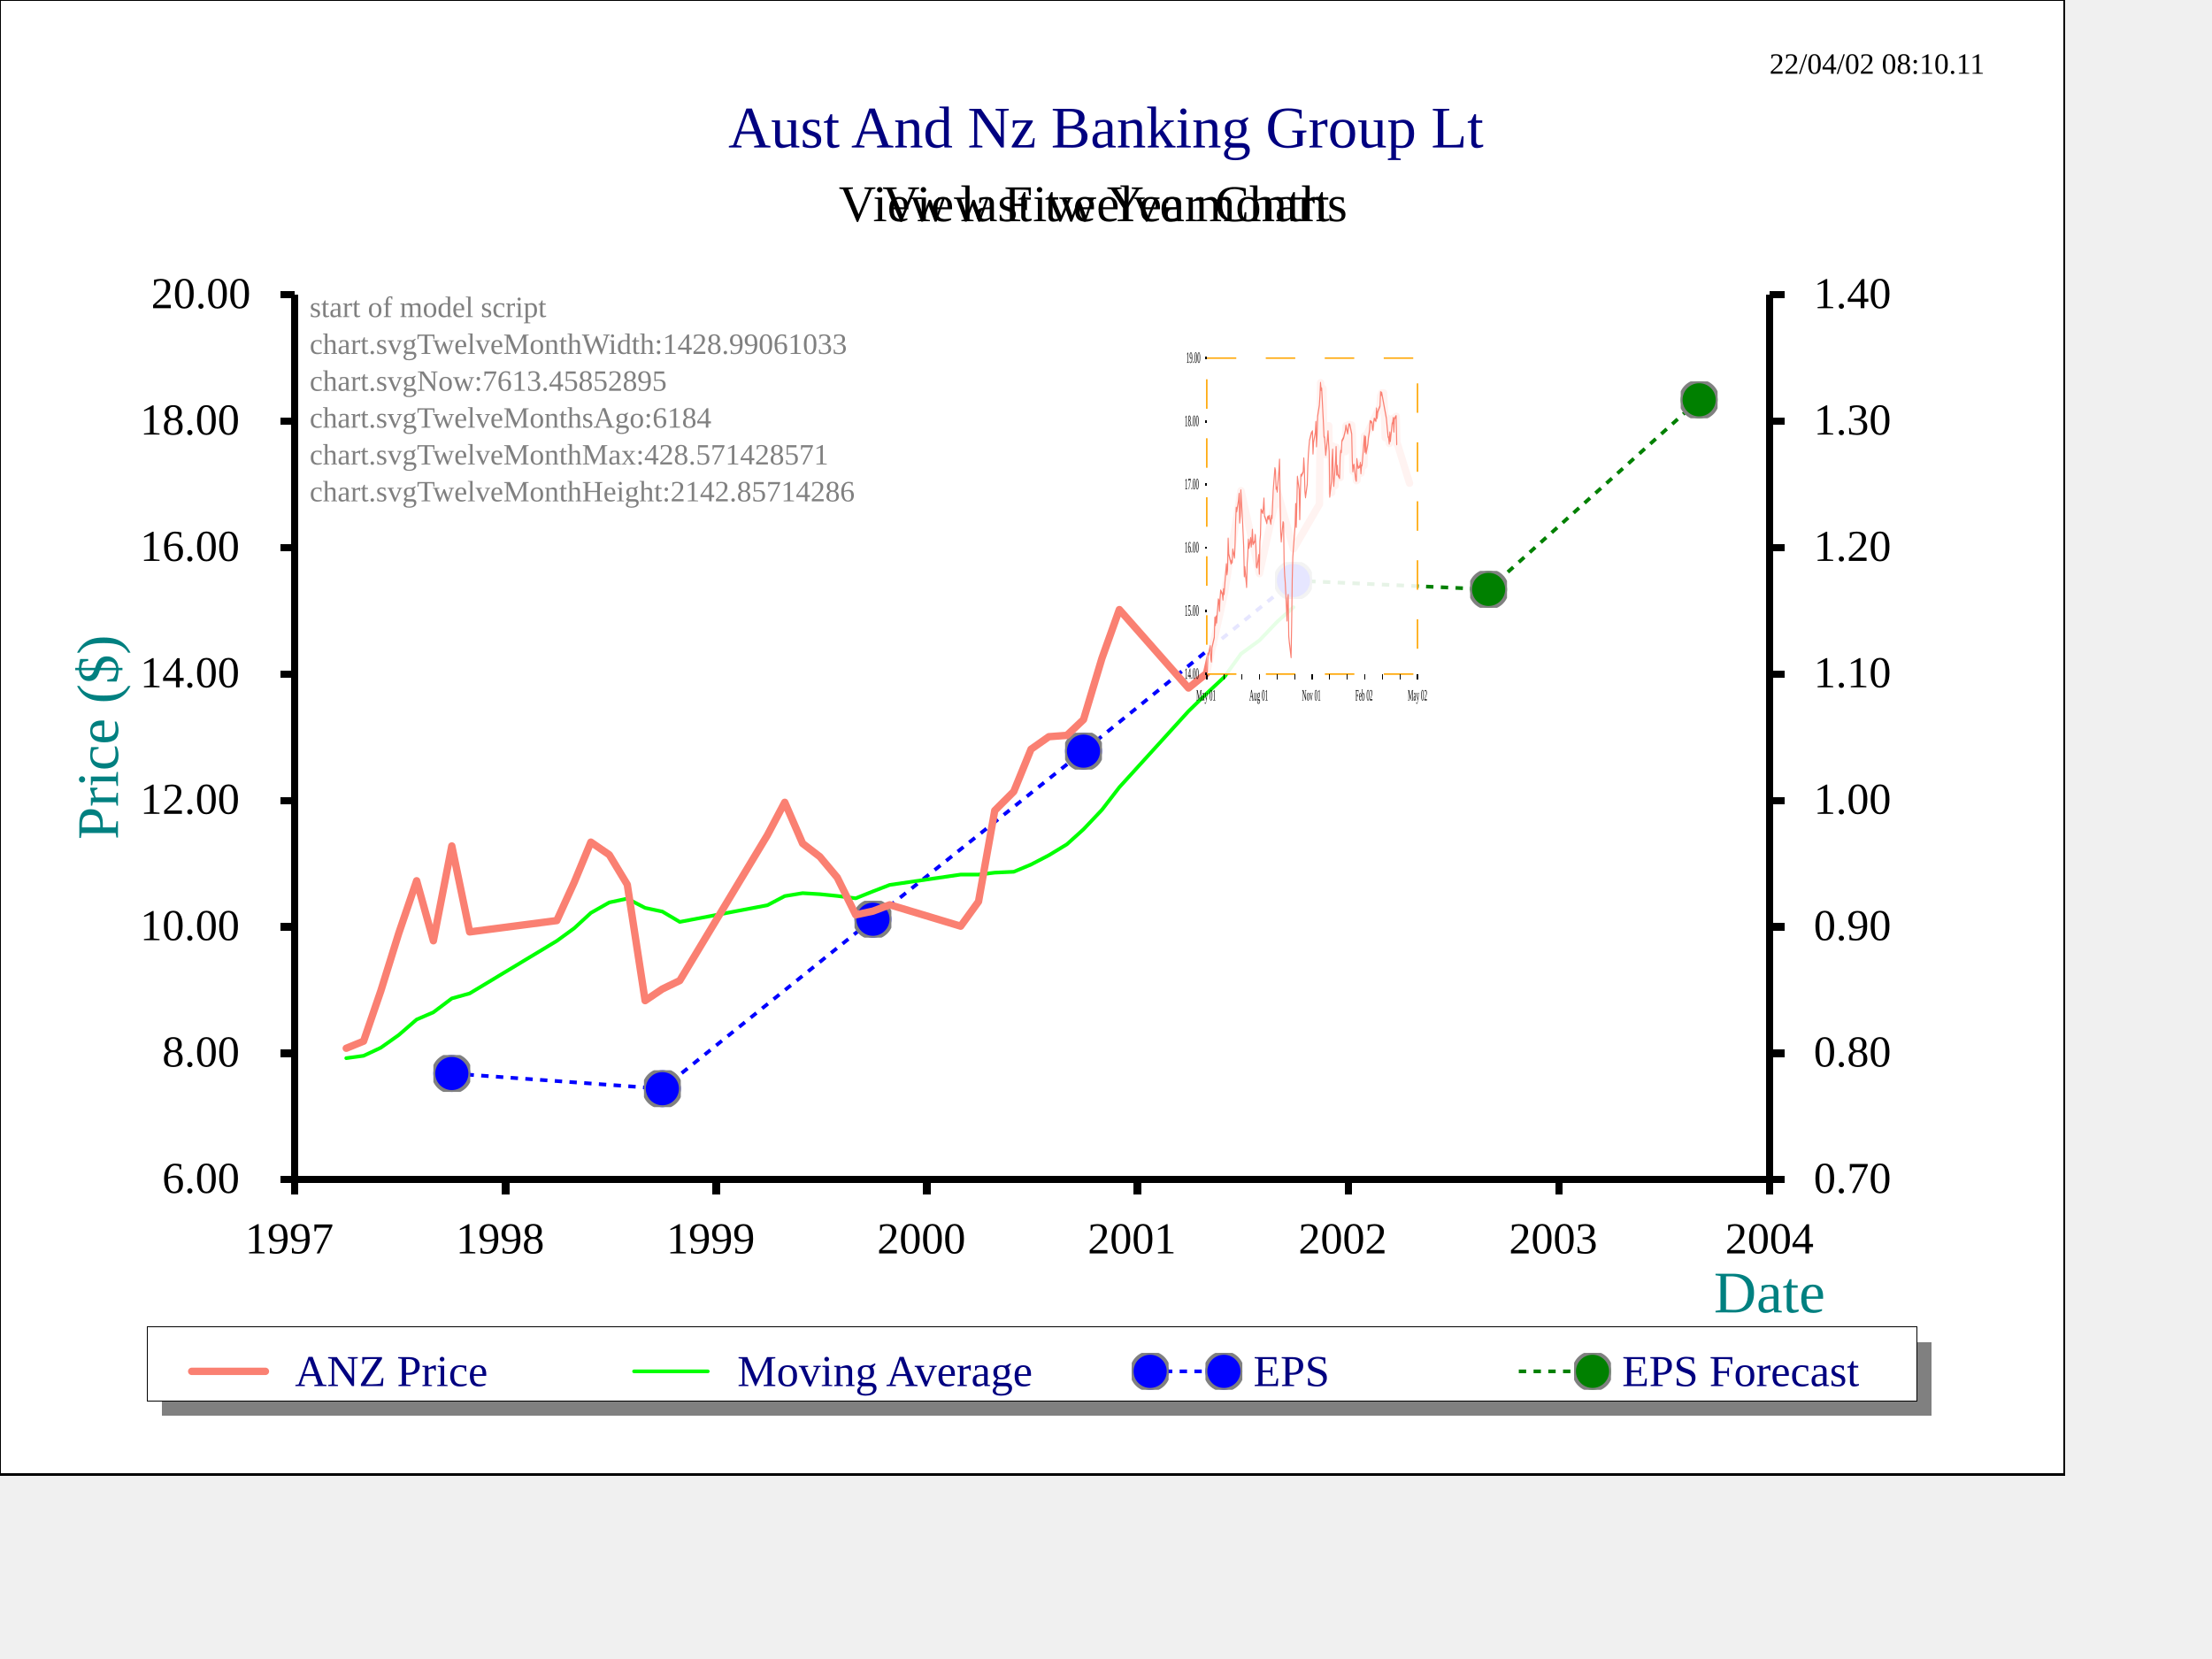
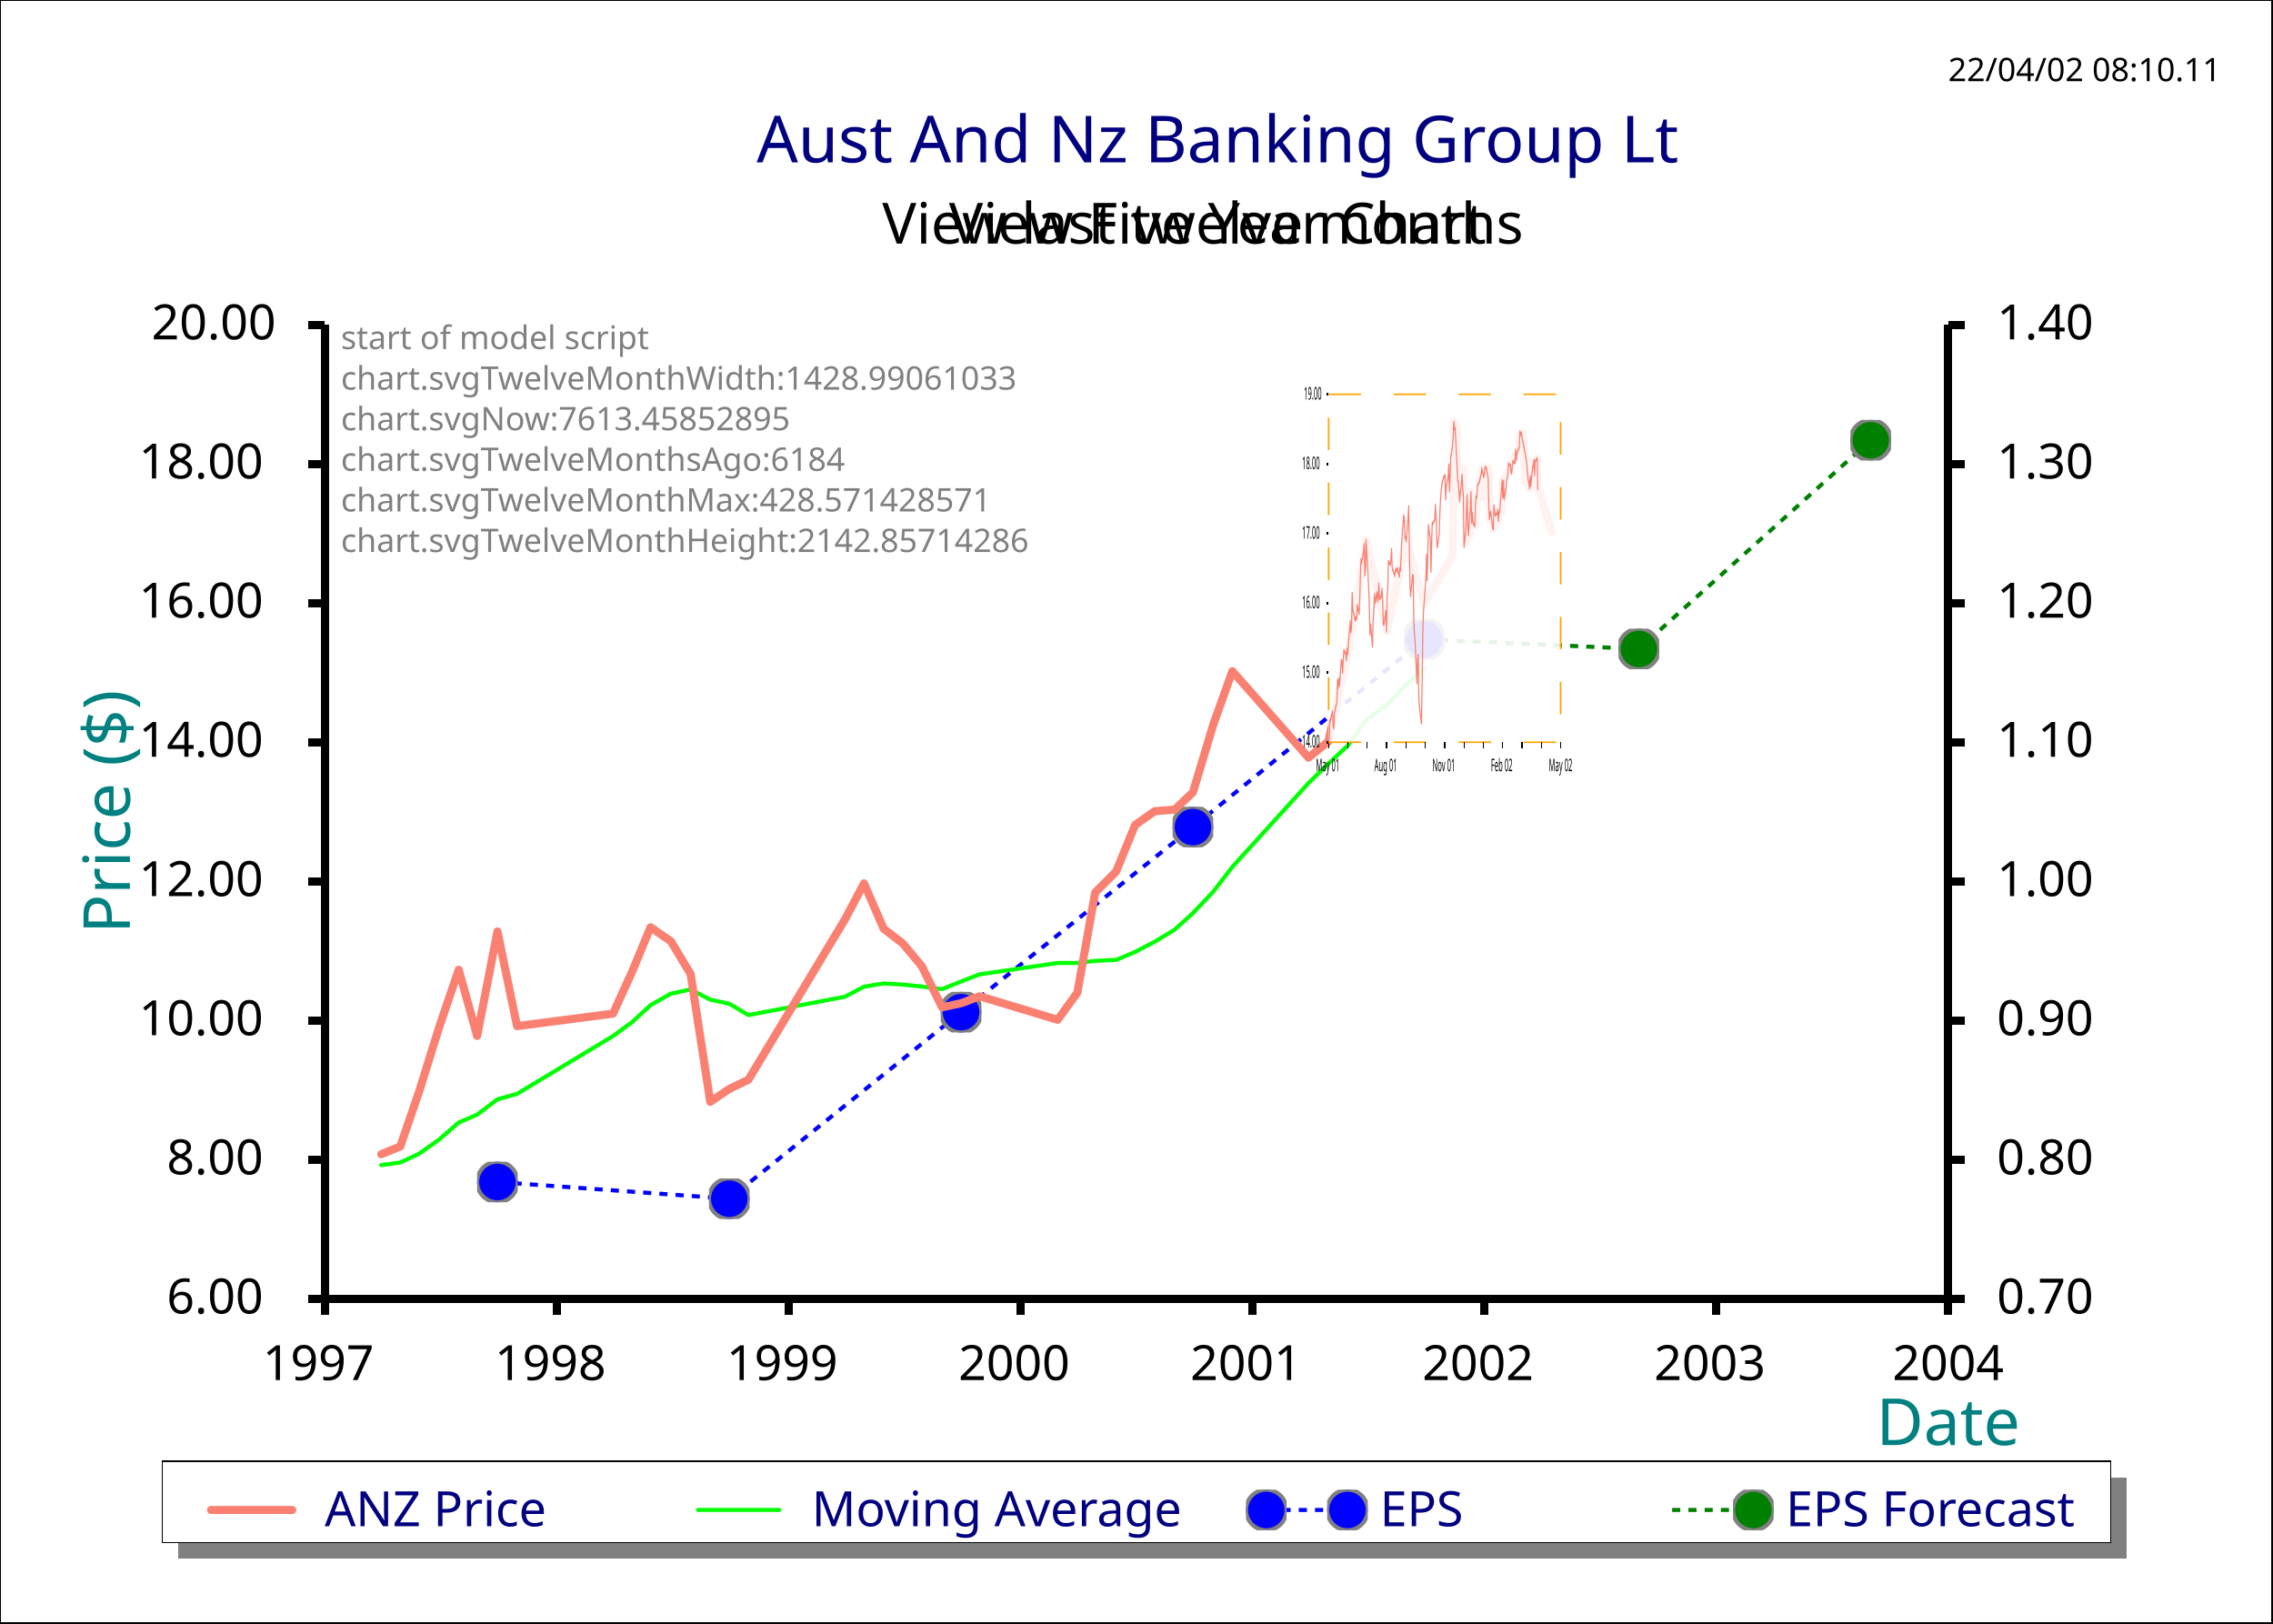
- <svg xmlns="http://www.w3.org/2000/svg" xmlns:xlink="http://www.w3.org/1999/xlink" width="800px" height="600px" viewBox="0 0 15001 10001" preserveAspectRatio="xMidYMin meet" zoomAndPan="magnify">
+ <svg xmlns="http://www.w3.org/2000/svg" xmlns:xlink="http://www.w3.org/1999/xlink" width="100%" height="100%" viewBox="0 0 14001 10001" preserveAspectRatio="xMidYMid meet" zoomAndPan="magnify">
  <style type="text/css">
		
+ 		text { font-family: sans-serif; }
		text.chartTitle { fill:navy; font-size:400; text-anchor:middle; }
		path.price          { stroke:salmon ; stroke-width:50; stroke-linejoin:round; stroke-linecap:round; fill:none; }
		path.movingAverage  { stroke:lime ; stroke-width:25; stroke-linejoin:round; stroke-linecap:round; fill:none; }
		path.eps            { stroke:blue ; marker:url(#epsMarker); fill:none; stroke-dasharray:50,50 ; stroke-width:25 }
		path.epsfc          { stroke:green ; marker-mid:url(#epsfcMarker); marker-end:url(#epsfcMarker) ; fill:none; stroke-dasharray:50,50 ; stroke-width:25}
		text.xAxisLabels    { font-size:300; text-anchor:middle; }
		text.priceLabels    { font-size:300; text-anchor:end; baseline-shift:-30% }
		text.EPSLabels      { font-size:300; text-anchor:start; baseline-shift:-30% }
		text.xAxisTitle     { fill:teal; font-size:400; text-anchor:middle; }
		text.yAxisTitle     { fill:teal; font-size:400; text-anchor:middle; }
		path.axes           { fill:none; stroke:black; stroke-width:50 ; shape-rendering:crispEdges }
		text.legendText     { fill:navy; font-size:300; }
		circle.epsMarker    { fill:blue ; stroke:grey }
		circle.epsfcMarker  { fill:green ; stroke:grey }
		rect.twelveMonthZoom      { fill:white ; fill-opacity:0.9 ; stroke-width:10 ; stroke:orange ; stroke-linejoin:round ; stroke-dasharray:200 200 }
		.hide           { stroke:none ; fill:white ; fill-opacity:0 }

		text.changeViewLink   { font-size:350 ; text-anchor:middle;}
		g.fiveYearChart     {  }
		g.twelveMonthChart     {  }
		
	</style>
  <defs>
    <g id="chartTitle">
-       <text class="chartTitle" x="0" y="500">Aust And Nz Banking Group Lt</text>
+       <text class="chartTitle" font-size="400" x="0" y="500">Aust And Nz Banking Group Lt</text>
    </g>
    <g id="legend">
      <name>Legend</name>
      <g style="fill:gray; stroke:black; stroke-width:0" shape-rendering="crispEdges">
        <rect x="100" y="100" width="12000" height="500" />
      </g>
      <g style="fill:white; stroke:black; stroke-width:6" shape-rendering="crispEdges">
        <rect x="0" y="0" width="12000" height="500" />
      </g>
      <g>
        <path class="price" d="M 300 300 h 500" />
        <text x="1000" y="400" class="legendText">ANZ Price</text>
        <path class="movingAverage" d="M 3300 300 h 500" />
        <text x="4000" y="400" class="legendText">Moving Average</text>
        <path class="eps" d="M 6800 300 h 500" />
        <text x="7500" y="400" class="legendText">EPS</text>
        <path class="epsfc" d="M 9300 300 h 500" />
        <text x="10000" y="400" class="legendText">EPS Forecast</text>
      </g>
    </g>
    <g id="xAxisTitle">
      <text x="0" y="0" class="xAxisTitle">Date</text>
    </g>
    <g id="yAxisTitle">
      <text x="0" y="0" class="yAxisTitle">Price ($)</text>
    </g>
    <marker id="epsMarker" markerWidth="10" markerHeight="10" refX="5" refY="5">
      <circle class="epsMarker" cx="5" cy="5" r="5" />
    </marker>
    <marker id="epsfcMarker" markerWidth="10" markerHeight="10" refX="5" refY="5">
      <circle class="epsfcMarker" cx="5" cy="5" r="5" />
    </marker>
  </defs>
  <g>
    <rect x="0" y="0" width="14000" height="10000" style="fill:white; stroke:black; stroke-width:15" shape-rendering="crispEdges" />
  </g>
  <g id="debug" transform="translate(2100,1900)">
    <text style="font-size:200;fill:grey">
      <tspan x="0" y="250">start of model script</tspan>
      <tspan x="0" y="500">chart.svgTwelveMonthWidth:1428.99061033</tspan>
      <tspan x="0" y="750">chart.svgNow:7613.45852895</tspan>
      <tspan x="0" y="1000">chart.svgTwelveMonthsAgo:6184</tspan>
      <tspan x="0" y="1250">chart.svgTwelveMonthMax:428.571428571</tspan>
      <tspan x="0" y="1500">chart.svgTwelveMonthHeight:2142.85714286</tspan>
    </text>
  </g>
  <g id="fiveYearChart" class="fiveYearChart">
    <use xlink:href="#legend" x="1000" y="9000" />
    <g transform="translate(2000,2000)">
      <path class="epsfc" d=" M  6772 1937 8095 1997 9523 711.4" />
      <path class="eps" d=" M  1064 5280 2492 5383 3920 4234 5348 3094 6772 1937" />
      <path class="movingAverage" d=" M  348.2 5176 465.6 5160 582.9 5105 704.2 5019 825.5 4914 939 4865 1064 4771 1185 4737 1776 4381 1894 4295 2007 4191 2132 4120 2254 4094 2375 4157 2492 4182 2610 4252 3204 4139 3322 4077 3443 4057 3560 4064 3678 4076 3803 4092 3920 4045 4034 4001 4515 3931 4636 3931 4746 3918 4875 3912 4992 3863 5113 3800 5235 3726 5348 3624 5473 3492 5591 3339 6060 2823 6182 2704 6303 2591 6416 2434 6541 2343 6663 2215 6772 2118" />
      <path class="price" d=" M  348.2 5109 465.6 5061 582.9 4719 704.2 4329 825.5 3973 939 4380 1064 3737 1185 4320 1776 4243 1894 3984 2007 3711 2132 3797 2254 3999 2375 4786 2492 4707 2610 4650 3204 3664 3322 3441 3443 3720 3560 3810 3678 3951 3803 4204 3920 4179 4034 4136 4515 4281 4636 4114 4746 3497 4875 3368 4992 3081 5113 2996 5235 2987 5348 2880 5473 2464 5591 2134 6060 2666 6182 2567 6303 2027 6416 1327 6541 1890 6663 1333 6772 1723 6948 1419 6956 595.7 6960 642.9 6964 634.3 6968 634.3 6972 634.3 6976 882.9 6980 964.3 6984 968.6 6987 1020 6991 1084 6995 1084 6999 1084 7003 977.1 7007 887.1 7011 887.1 7015 1063 7019 1089 7023 1089 7027 1089 7031 1341 7034 1119 7038 1024 7042 1239 7046 1294 7050 1294 7054 1294 7058 1131 7062 1033 7066 1217 7070 1161 7074 1149 7077 1217 7081 1217 7085 1239 7089 1239 7093 1059 7097 1059 7109 1063 7113 1063 7117 1063 7121 1063 7124 1063 7128 887.1 7132 887.1 7136 887.1 7140 882.9 7144 938.6 7148 878.6 7152 878.6 7156 882.9 7160 882.9 7164 882.9 7167 882.9 7171 942.9 7175 1196 7179 1196 7183 1196 7187 1196 7191 1196 7195 1161 7199 1260 7203 1256 7207 1149 7210 1170 7214 1170 7218 1170 7222 1166 7226 1140 7230 1209 7234 1157 7238 1157 7242 1157 7246 1157 7250 1157 7254 955.7 7257 1063 7261 964.3 7359 754.3 7363 685.7 7367 677.1 7371 664.3 7375 664.3 7379 664.3 7383 664.3 7387 750 7390 848.6 7394 968.6 7398 827.1 7402 835.7 7406 835.7 7410 835.7 7414 960 7418 968.6 7422 1007 7426 934.3 7430 990 7433 990 7437 990 7441 874.3 7445 865.7 7449 835.7 7453 925.7 7457 840 7461 840 7469 822.9 7473 1011 7477 1011 7559 1277" />
      <path class="axes" d="M 0 6000 v 100 M 1429 6000 v 100 M 2857 6000 v 100 M 4286 6000 v 100 M 5714 6000 v 100 M 7143 6000 v 100 M 8571 6000 v 100 M 10000 6000 v 100 " />
      <text id="XLabels" class="xAxisLabels">
        <tspan x="0" y="6500">1997</tspan>
        <tspan x="1429" y="6500">1998</tspan>
        <tspan x="2857" y="6500">1999</tspan>
        <tspan x="4286" y="6500">2000</tspan>
        <tspan x="5714" y="6500">2001</tspan>
        <tspan x="7143" y="6500">2002</tspan>
        <tspan x="8571" y="6500">2003</tspan>
        <tspan x="10000" y="6500">2004</tspan>
      </text>
      <path class="axes" d="M 0 0 h -100 M 0 857.1 h -100 M 0 1714 h -100 M 0 2571 h -100 M 0 3429 h -100 M 0 4286 h -100 M 0 5143 h -100 M 0 6000 h -100 " />
      <text id="YLabels" class="priceLabels">
        <tspan x="-300" y="6000">  6.00</tspan>
        <tspan x="-300" y="5143">  8.00</tspan>
        <tspan x="-300" y="4286"> 10.00</tspan>
        <tspan x="-300" y="3429"> 12.00</tspan>
        <tspan x="-300" y="2571"> 14.00</tspan>
        <tspan x="-300" y="1714"> 16.00</tspan>
        <tspan x="-300" y="857.1"> 18.00</tspan>
        <tspan x="-300" y="0"> 20.00</tspan>
      </text>
      <path class="axes" d="M 10000 0 v 6000" />
      <path class="axes" d="M 10000 0 h 100 M 10000 857.1 h 100 M 10000 1714 h 100 M 10000 2571 h 100 M 10000 3429 h 100 M 10000 4286 h 100 M 10000 5143 h 100 M 10000 6000 h 100 " />
      <text id="EPSLabels" class="EPSLabels">
        <tspan x="10300" y="6000">  0.70</tspan>
        <tspan x="10300" y="5143">  0.80</tspan>
        <tspan x="10300" y="4286">  0.90</tspan>
        <tspan x="10300" y="3429">  1.00</tspan>
        <tspan x="10300" y="2571">  1.10</tspan>
        <tspan x="10300" y="1714">  1.20</tspan>
        <tspan x="10300" y="857.1">  1.30</tspan>
        <tspan x="10300" y="0">  1.40</tspan>
      </text>
      <animate id="fadeOutFiveYear" attributeType="CSS" attributeName="opacity" from="1" to="0" begin="twelveMonthLink.click" dur="1s" fill="freeze" />
      <animate id="fadeInFiveYear" attributeType="CSS" attributeName="opacity" from="0" to="1" begin="fiveYearLink.click" dur="1s" fill="freeze" />
    </g>
  </g>
  <g id="twelveMonthLink">
    <g transform="translate(2000,2000)">
      <rect id="twelveMonthBox" class="twelveMonthZoom" x="6184" y="428.571" width="1428.991" height="2142.857">

			</rect>
    </g>
    <text class="changeViewLink" x="7500" y="1500">
			View last twelve months
			<set attributeType="CSS" attributeName="text-decoration" to="underline" begin="twelveMonthLink.mouseover" dur="0.1s" fill="freeze" />
      <set attributeType="CSS" attributeName="text-decoration" to="none" begin="twelveMonthLink.mouseout" dur="0.1s" fill="freeze" />
    </text>
  </g>
  <g transform="translate(8184, 2428.571) scale(0.1428991 0.3571429)">
    <g id="twelveMonthChart">
      <path class="axes" d="M 0 6000 v 100 M 833.3 6000 v 100 M 1667 6000 v 100 M 2500 6000 v 100 M 3333 6000 v 100 M 4167 6000 v 100 M 5000 6000 v 100 M 5833 6000 v 100 M 6667 6000 v 100 M 7500 6000 v 100 M 8333 6000 v 100 M 9167 6000 v 100 M 10000 6000 v 100 " />
      <path class="price" d=" M  0 6000 27.4 5964 54.79 5616 82.19 5626 164.4 5472 191.8 5712 219.2 5760 246.6 5496 274 5448 356.2 5304 383.6 4932 411 5064 438.4 4908 465.8 5017 547.9 4584 575.3 4606 602.7 4796 630.1 4560 657.5 4416 739.7 4478 767.1 4584 794.5 4392 821.9 4476 849.3 4320 931.5 3917 958.9 4104 986.3 4020 1014 3431 1041 3720 1151 3900 1178 3850 1205 3876 1233 3636 1315 3786 1342 3540 1370 3096 1397 2844 1425 2904 1507 2700 1534 2580 1562 3120 1589 3000 1616 2515 1699 3108 1726 3348 1753 3600 1781 4140 1808 3972 1890 4344 1918 3888 1945 3760 1973 3450 2000 3600 2082 3420 2110 3576 2137 3478 2164 3263 2192 3530 2274 3480 2301 3360 2329 3576 2356 3960 2384 3972 2466 3744 2493 4092 2521 3480 2548 3360 2575 2880 2658 2940 2685 2832 2712 2670 2740 3000 2767 3024 2849 3132 2877 3036 2904 3012 2932 3048 2959 3000 3041 3144 3068 3000 3096 3034 3123 2795 3151 2520 3233 2093 3260 2136 3288 2476 3315 2460 3342 2532 3425 2124 3452 1931 3479 2676 3507 3300 3534 3480 3616 3120 3644 3132 3671 3902 3699 4140 3726 4272 3808 4980 3836 4560 3863 4500 3890 5280 3918 5400 4000 5676 4027 5064 4055 4208 4082 3780 4110 3624 4192 3169 4219 2772 4247 3202 4274 2767 4301 2256 4384 2496 4411 3056 4438 2592 4466 2220 4493 2232 4575 2160 4603 1908 4630 2100 4658 2532 4685 2640 4767 2400 4795 2040 4822 1824 4849 1680 4877 1560 4959 1427 4986 1411 5014 1392 5041 1810 5068 1596 5151 1416 5178 1214 5205 1672 5233 1465 5260 1106 5342 896.4 5370 720 5397 474 5425 600 5452 579.6 5534 1224 5562 1488 5589 1512 5616 1656 5644 1836 5726 1536 5753 1392 5781 1620 5808 1776 5836 2629 5918 2340 5945 1932 5973 1740 6000 2270 6027 2424 6110 1968 6137 1691 6164 2209 6192 2050 6219 2213 6301 2274 6329 1872 6356 1764 6384 1782 6411 1574 6493 1512 6575 1380 6603 1284 6685 1429 6740 1265 6767 1259 6795 1273 6877 1440 6904 1932 6932 2148 6959 2050 6986 2028 7068 2304 7096 2328 7123 1920 7151 2016 7178 2082 7260 2059 7288 1992 7315 2184 7342 2040 7370 2033 7479 1482 7507 1776 7534 1500 7562 1806 7644 1632 7671 1512 7699 1440 7726 1364 7753 1200 7836 1224 7863 1344 7890 1363 7918 1224 7945 1153 8027 1188 8055 960 8082 1132 8110 1032 8137 996 8219 910.8 8247 648 8274 696 8301 660 8521 1140 8603 1488 8630 1512 8658 1620 8685 1416 8712 1572 8795 1248 8822 1224 8849 1140 8877 1392 8904 1152 8986 1104 9014 1632" />
      <text id="XLabels" class="xAxisLabels">
        <tspan x="0" y="6500">May 01</tspan>
        <tspan x="2500" y="6500">Aug 01</tspan>
        <tspan x="5000" y="6500">Nov 01</tspan>
        <tspan x="7500" y="6500">Feb 02</tspan>
        <tspan x="10000" y="6500">May 02</tspan>
      </text>
      <path class="axes" d="M 0 0 h -100 M 0 1200 h -100 M 0 2400 h -100 M 0 3600 h -100 M 0 4800 h -100 M 0 6000 h -100 " />
      <text id="twelveMonthPriceLabels" class="priceLabels">
        <tspan x="-300" y="6000"> 14.00</tspan>
        <tspan x="-300" y="4800"> 15.00</tspan>
        <tspan x="-300" y="3600"> 16.00</tspan>
        <tspan x="-300" y="2400"> 17.00</tspan>
        <tspan x="-300" y="1200"> 18.00</tspan>
        <tspan x="-300" y="0"> 19.00</tspan>
      </text>
      <animateTransform id="expandTwelveScale" attributeType="XML" attributeName="transform" type="scale" from="1, 1" to="6.998, 2.8" begin="twelveMonthLink.click" dur="1s" fill="freeze" additive="replace" />
      <animateTransform id="expandTwelveTrans" attributeType="XML" attributeName="transform" type="translate" by="-6184 -428.571" begin="twelveMonthLink.click" dur="1s" fill="freeze" additive="replace" />
      <set attributeType="CSS" attributeName="opacity" to="1" begin="fiveYearLink.click" dur="1s" fill="freeze" />
      <animateTransform id="shrinkTwelveTrans" attributeType="XML" attributeName="transform" type="translate" from="1, 1" to="6184, 428.571" begin="fiveYearLink.click" dur="1s" fill="freeze" additive="sum" />
      <animateTransform id="shrinkTwelveScale" attributeType="XML" attributeName="transform" type="scale" from="1, 1" to="0.143, 0.357" begin="fiveYearLink.click" dur="1s" fill="freeze" additive="sum" />
    </g>
  </g>
  <text id="fiveYearLink" class="changeViewLink" x="7500" y="1500">View Five Year Chart</text>
  <g>
    <text x="12000" y="500" style="font-size:200">22/04/02 08:10.11</text>
    <use xlink:href="#chartTitle" x="7500" y="500" />
    <use xlink:href="#xAxisTitle" x="12000" y="8900" />
    <use xlink:href="#yAxisTitle" transform="translate(800,5000) rotate(-90)" />
    <path class="axes" d="M 2000,2000 v 6000 h 10000 " />
  </g>
</svg>
